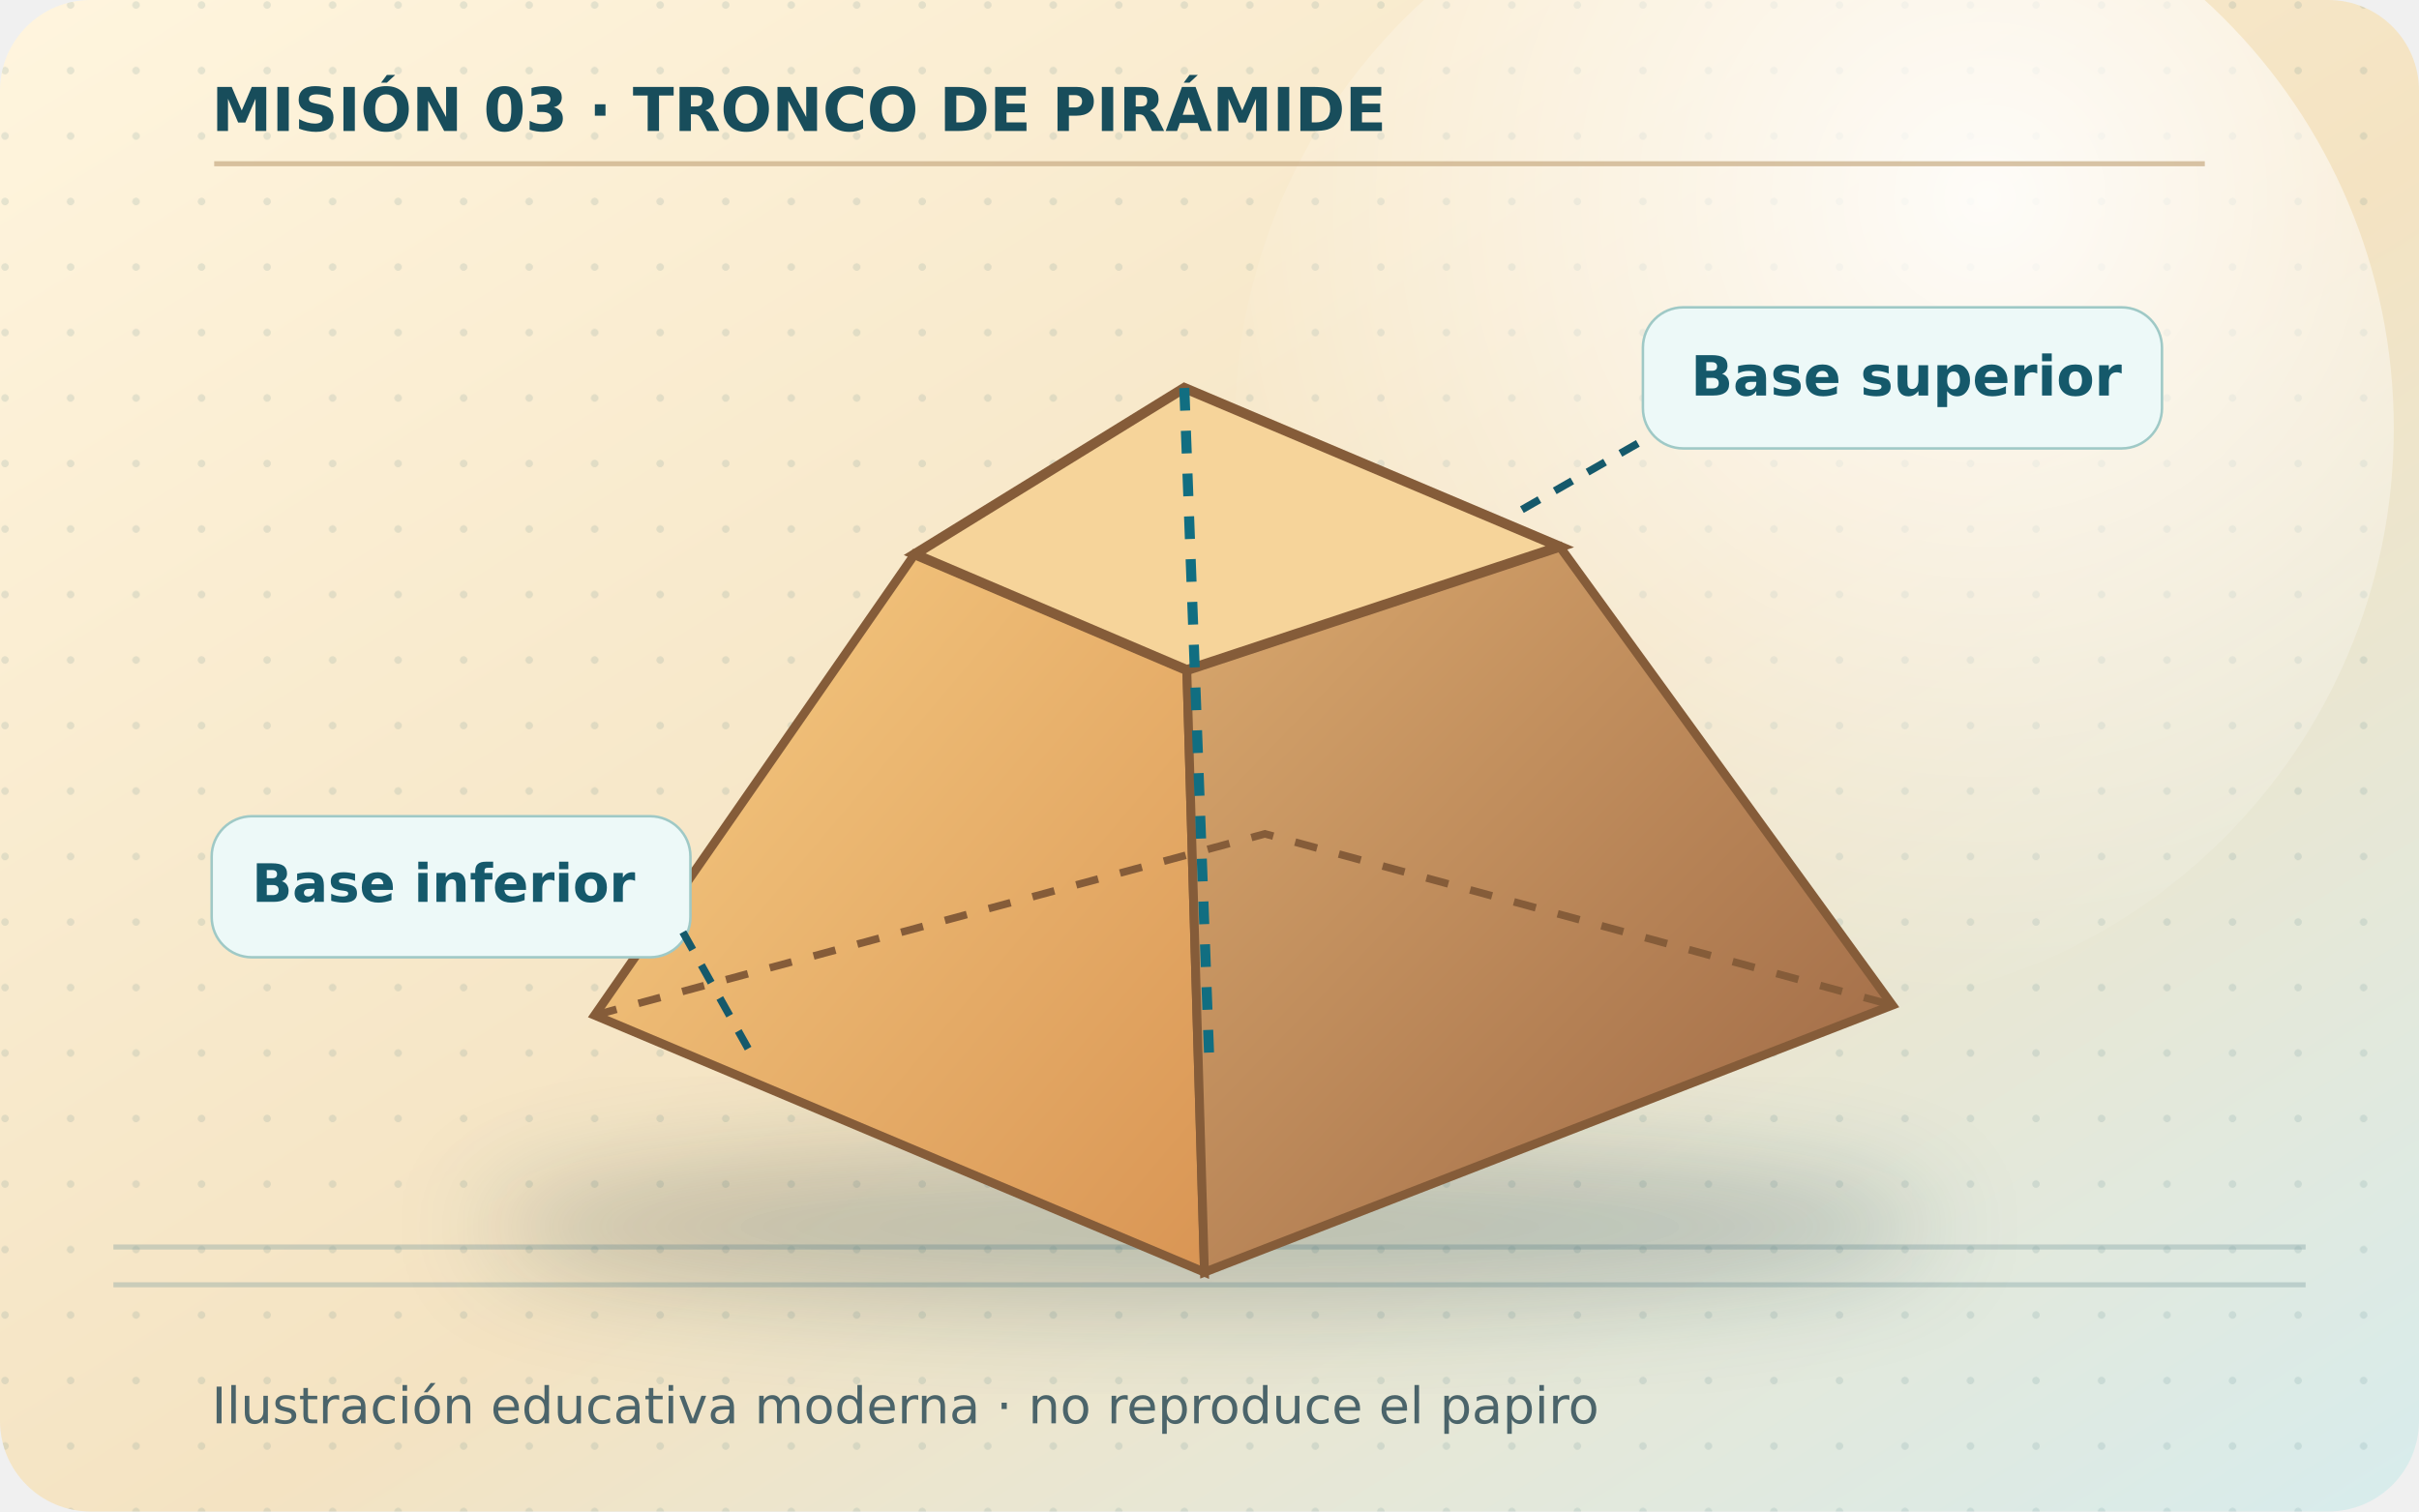
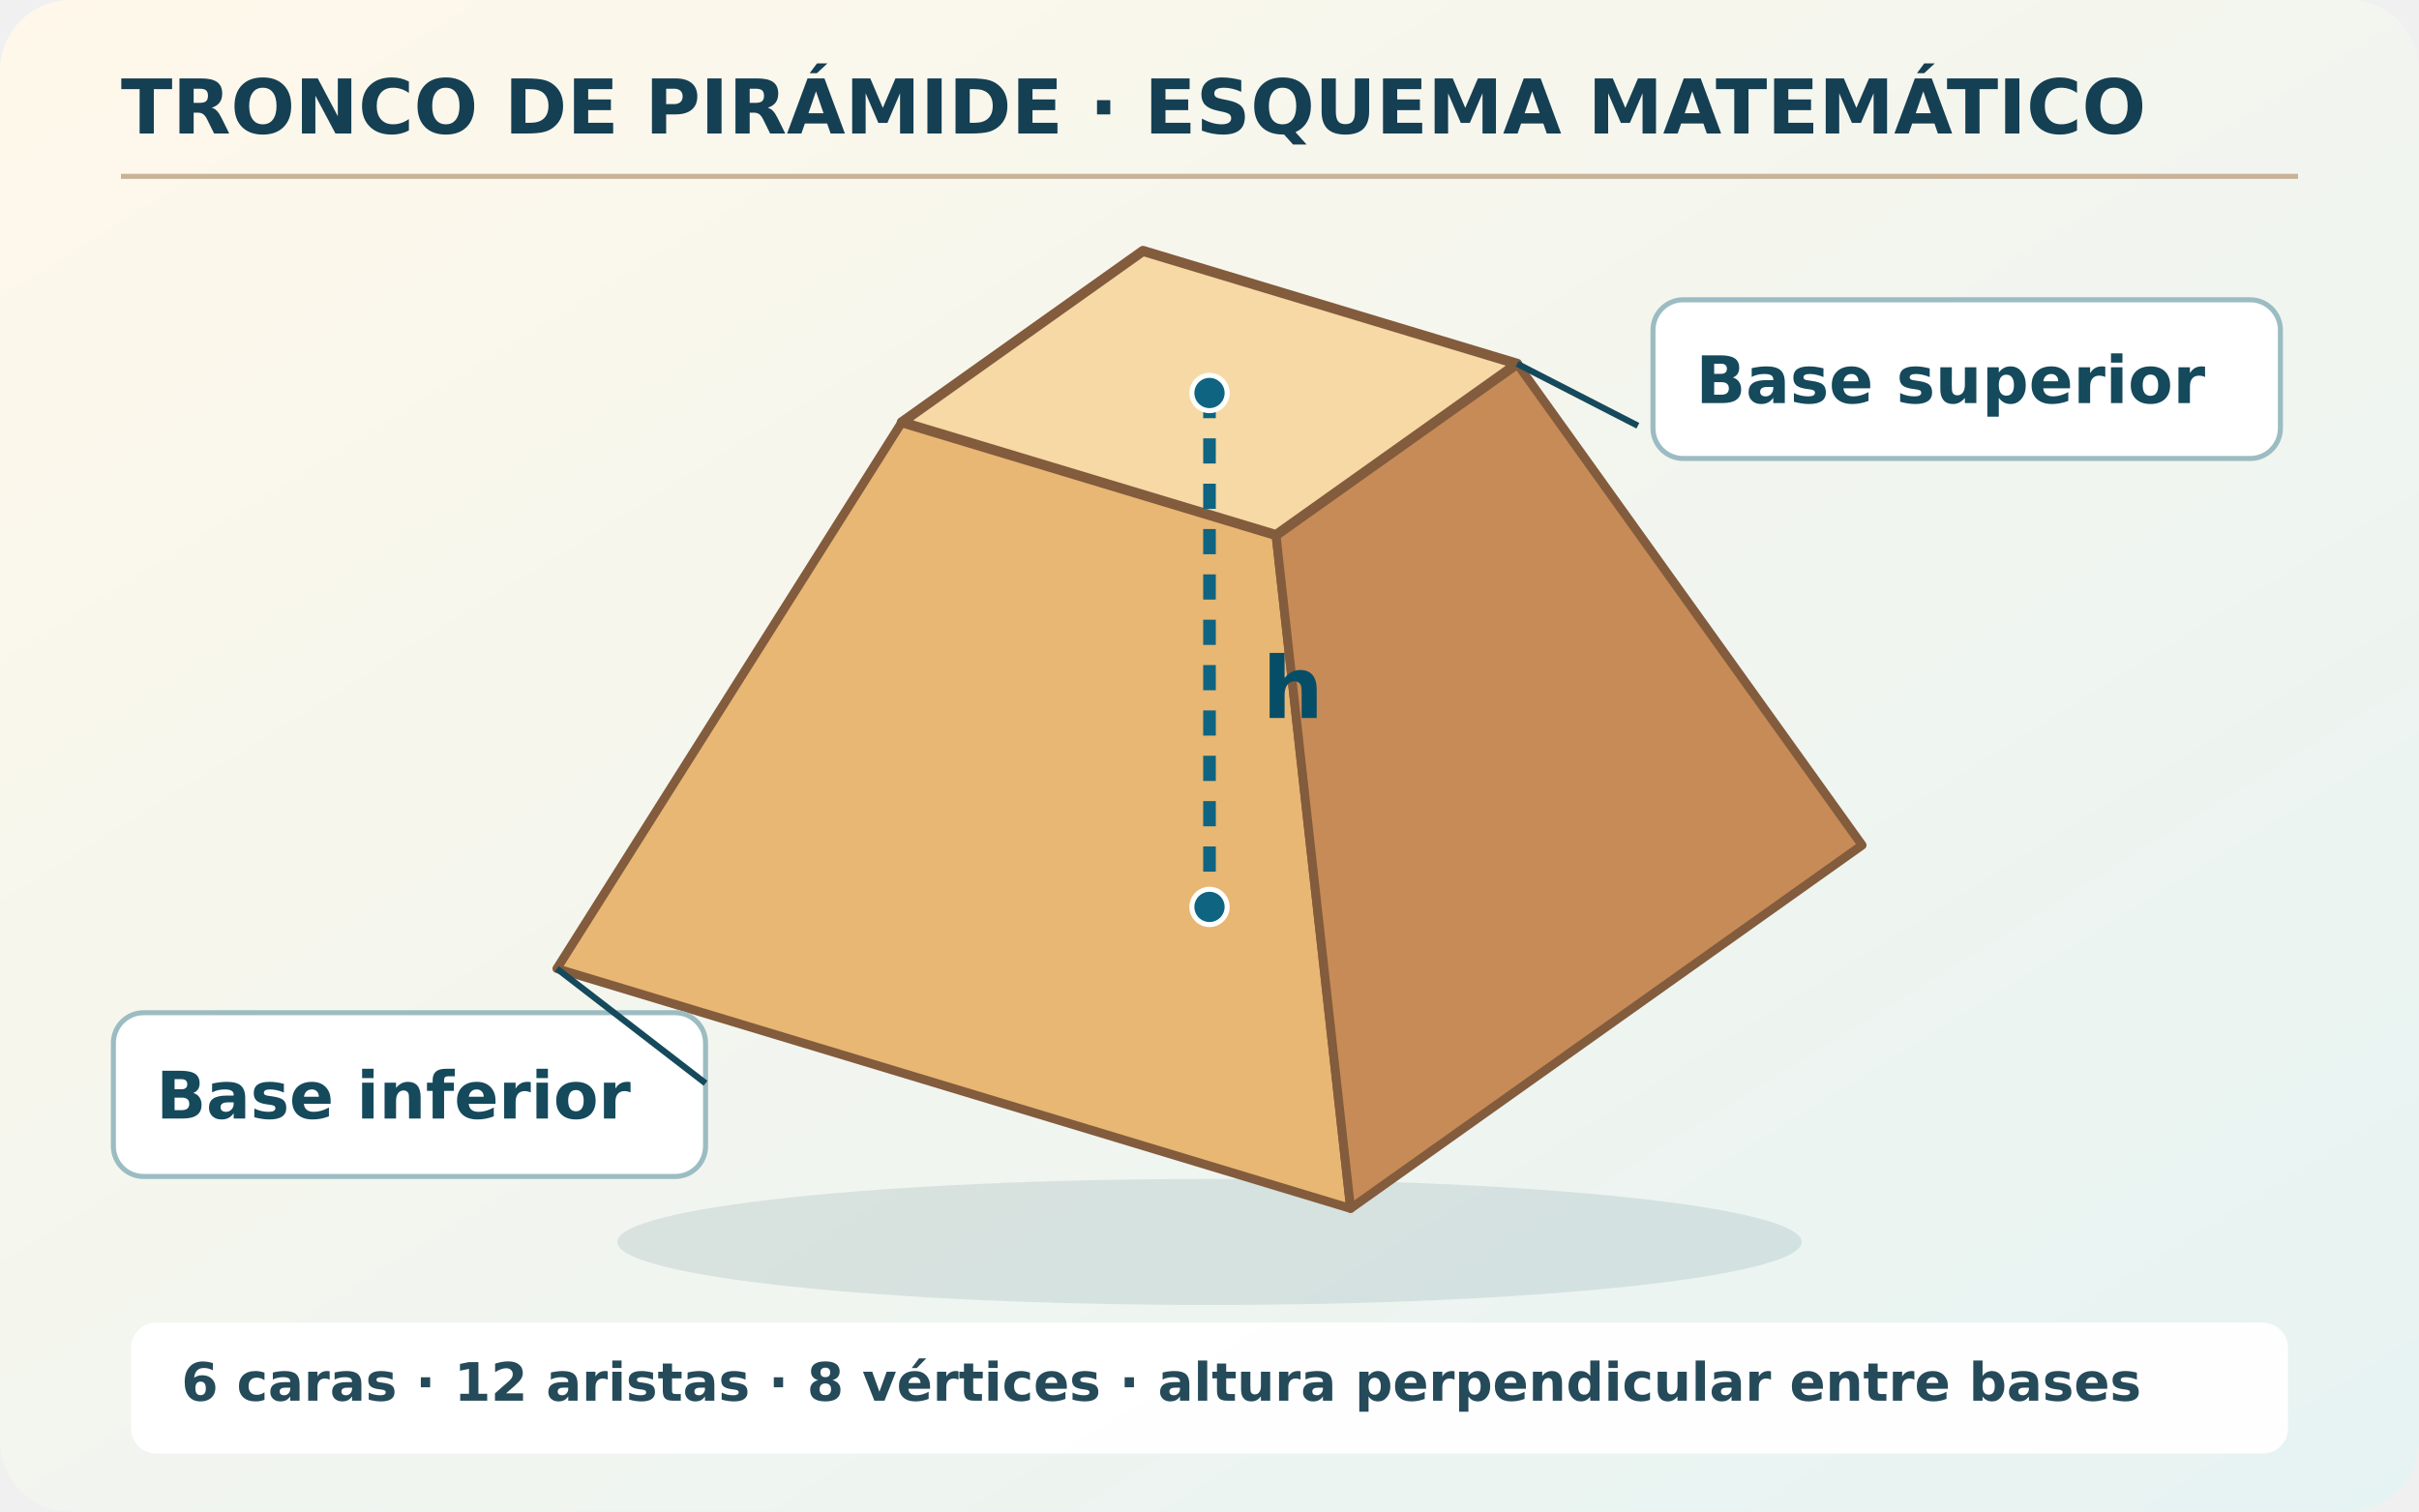
- <svg xmlns="http://www.w3.org/2000/svg" viewBox="0 0 960 600" role="img" aria-labelledby="titulo desc">
+ <svg xmlns="http://www.w3.org/2000/svg" viewBox="0 0 960 600" role="img" aria-labelledby="title description">
  <defs>
-     <linearGradient id="bg" x1="0" y1="0" x2="1" y2="1">
-       <stop stop-color="#FFF5DE" />
-       <stop offset=".55" stop-color="#F4E3C2" />
-       <stop offset="1" stop-color="#D7ECED" />
+     <linearGradient id="background" x2="1" y2="1">
+       <stop stop-color="#FFF8EA" />
+       <stop offset="1" stop-color="#E6F3F3" />
    </linearGradient>
-     <radialGradient id="flare" cx=".65" cy=".3" r=".7">
-       <stop stop-color="#FFFFFF" stop-opacity=".88" />
-       <stop offset="1" stop-color="#FFFFFF" stop-opacity="0" />
-     </radialGradient>
-     <linearGradient id="faceA" x1="0" y1="0" x2="1" y2="1">
-       <stop stop-color="#F7CD84" />
-       <stop offset="1" stop-color="#D99554" />
-     </linearGradient>
-     <linearGradient id="faceB" x1="0" y1="0" x2="1" y2="1">
-       <stop stop-color="#DAA96E" />
-       <stop offset="1" stop-color="#9B6543" />
-     </linearGradient>
-     <linearGradient id="faceC" x1="0" y1="0" x2="1" y2="1">
-       <stop stop-color="#EAB974" />
-       <stop offset="1" stop-color="#C68754" />
-     </linearGradient>
-     <filter id="shadow" x="-40%" y="-40%" width="180%" height="190%">
-       <feGaussianBlur stdDeviation="20" />
-     </filter>
-     <pattern id="dots" width="26" height="26" patternUnits="userSpaceOnUse">
-       <circle cx="2" cy="2" r="1.5" fill="#4B7B80" opacity=".14" />
-     </pattern>
  </defs>
-   <rect width="960" height="600" rx="36" fill="url(#bg)" />
-   <rect width="960" height="600" fill="url(#dots)" rx="36" />
-   <circle cx="720" cy="170" r="230" fill="url(#flare)" />
-   <path d="M45 495H915M45 510H915" fill="none" stroke="#799B9D" stroke-width="2" opacity=".35" />
-   <path d="M85 65H875" stroke="#C7AB83" stroke-width="2" opacity=".7" />
-   <text x="84" y="52" font-family="DejaVu Sans, sans-serif" font-size="24" font-weight="800" fill="#184D5B">MISIÓN 03 · TRONCO DE PIRÁMIDE</text>
-   <text x="84" y="565" font-family="DejaVu Sans, sans-serif" font-size="20" fill="#4B646A">Ilustración educativa moderna · no reproduce el papiro</text>
-   <ellipse cx="480" cy="487" rx="288" ry="33" fill="#143C4B" opacity=".23" filter="url(#shadow)" />
-   <path d="M363 220 L236 403 L478 505 L471 266 Z" fill="url(#faceA)" stroke="#855C39" stroke-width="3.5" />
-   <path d="M471 266 L478 505 L751 399 L619 217 Z" fill="url(#faceB)" stroke="#855C39" stroke-width="3.5" />
-   <path d="M363 220 L470 154 L619 217 L471 266 Z" fill="#F6D49A" stroke="#855C39" stroke-width="4" />
-   <path d="M236 403 L502 331 L751 399" fill="none" stroke="#855C39" stroke-width="3" stroke-dasharray="9 9" />
-   <path d="M470 154 L480 423" stroke="#116E81" stroke-width="4" stroke-dasharray="9 8" />
-   <rect x="652" y="122" rx="16" width="206" height="56" fill="#EDF9F8" stroke="#9FC9C6" />
-   <text x="671" y="157" font-family="DejaVu Sans,sans-serif" font-size="22" font-weight="700" fill="#15596B">Base superior</text>
-   <path d="M650 176L601 204" stroke="#15596B" stroke-width="3" stroke-dasharray="8 7" />
-   <rect x="84" y="324" rx="16" width="190" height="56" fill="#EDF9F8" stroke="#9FC9C6" />
-   <text x="100" y="358" font-family="DejaVu Sans,sans-serif" font-size="21" font-weight="700" fill="#15596B">Base inferior</text>
-   <path d="M271 370 L299 420" stroke="#15596B" stroke-width="3" stroke-dasharray="8 7" />
+   <rect width="960" height="600" rx="28" fill="url(#background)" />
+   <text x="48" y="53" font-family="DejaVu Sans,sans-serif" font-size="30" font-weight="800" fill="#153F53">TRONCO DE PIRÁMIDE · ESQUEMA MATEMÁTICO</text>
+   <path d="M48 70H912" stroke="#C7B398" stroke-width="2" />
+   <ellipse cx="480" cy="493" rx="235" ry="25" fill="#1D5265" opacity=".12" />
+   <path d="M221.0,384.5 L424.0,240.3 L739.0,335.5" fill="none" stroke="#687C7E" stroke-width="3" stroke-dasharray="8 8" />
+   <polygon points="357.9,167.6 506.4,212.4 536.0,479.7 221.0,384.5" fill="#E7B773" stroke="#835B3D" stroke-width="3.5" stroke-linejoin="round" />
+   <polygon points="506.4,212.4 602.1,144.4 739.0,335.5 536.0,479.7" fill="#C68B57" stroke="#835B3D" stroke-width="3.5" stroke-linejoin="round" />
+   <polygon points="453.6,99.6 602.1,144.4 506.4,212.4 357.9,167.6" fill="#F6D9A5" stroke="#835B3D" stroke-width="4" stroke-linejoin="round" />
+   <path d="M480.0,156.0 L480.0,360.0" fill="none" stroke="#0E6481" stroke-width="5" stroke-dasharray="10 8" />
+   <circle cx="480.0" cy="156.0" r="7" fill="#0E6481" stroke="#FFFFFF" stroke-width="2" />
+   <circle cx="480.0" cy="360.0" r="7" fill="#0E6481" stroke="#FFFFFF" stroke-width="2" />
+   <text x="501" y="285" font-family="DejaVu Sans,sans-serif" font-size="34" font-weight="800" fill="#064E68">h</text>
+   <rect x="656" y="119" width="249" height="63" rx="12" fill="#FFFFFF" stroke="#9BBCC2" stroke-width="2" />
+   <text x="673" y="160" font-family="DejaVu Sans,sans-serif" font-size="26" font-weight="700" fill="#15495C">Base superior</text>
+   <path d="M650 169 L602.1,144.4" fill="none" stroke="#15495C" stroke-width="2.5" />
+   <rect x="45" y="402" width="235" height="65" rx="12" fill="#FFFFFF" stroke="#9BBCC2" stroke-width="2" />
+   <text x="62" y="444" font-family="DejaVu Sans,sans-serif" font-size="26" font-weight="700" fill="#15495C">Base inferior</text>
+   <path d="M280 430 L221.0,384.5" fill="none" stroke="#15495C" stroke-width="2.5" />
+   <rect x="52" y="525" width="856" height="52" rx="10" fill="#FFFFFF" opacity=".95" />
+   <text x="72" y="556" font-family="DejaVu Sans,sans-serif" font-size="21" font-weight="700" fill="#254A59">6 caras · 12 aristas · 8 vértices · altura perpendicular entre bases</text>
</svg>
